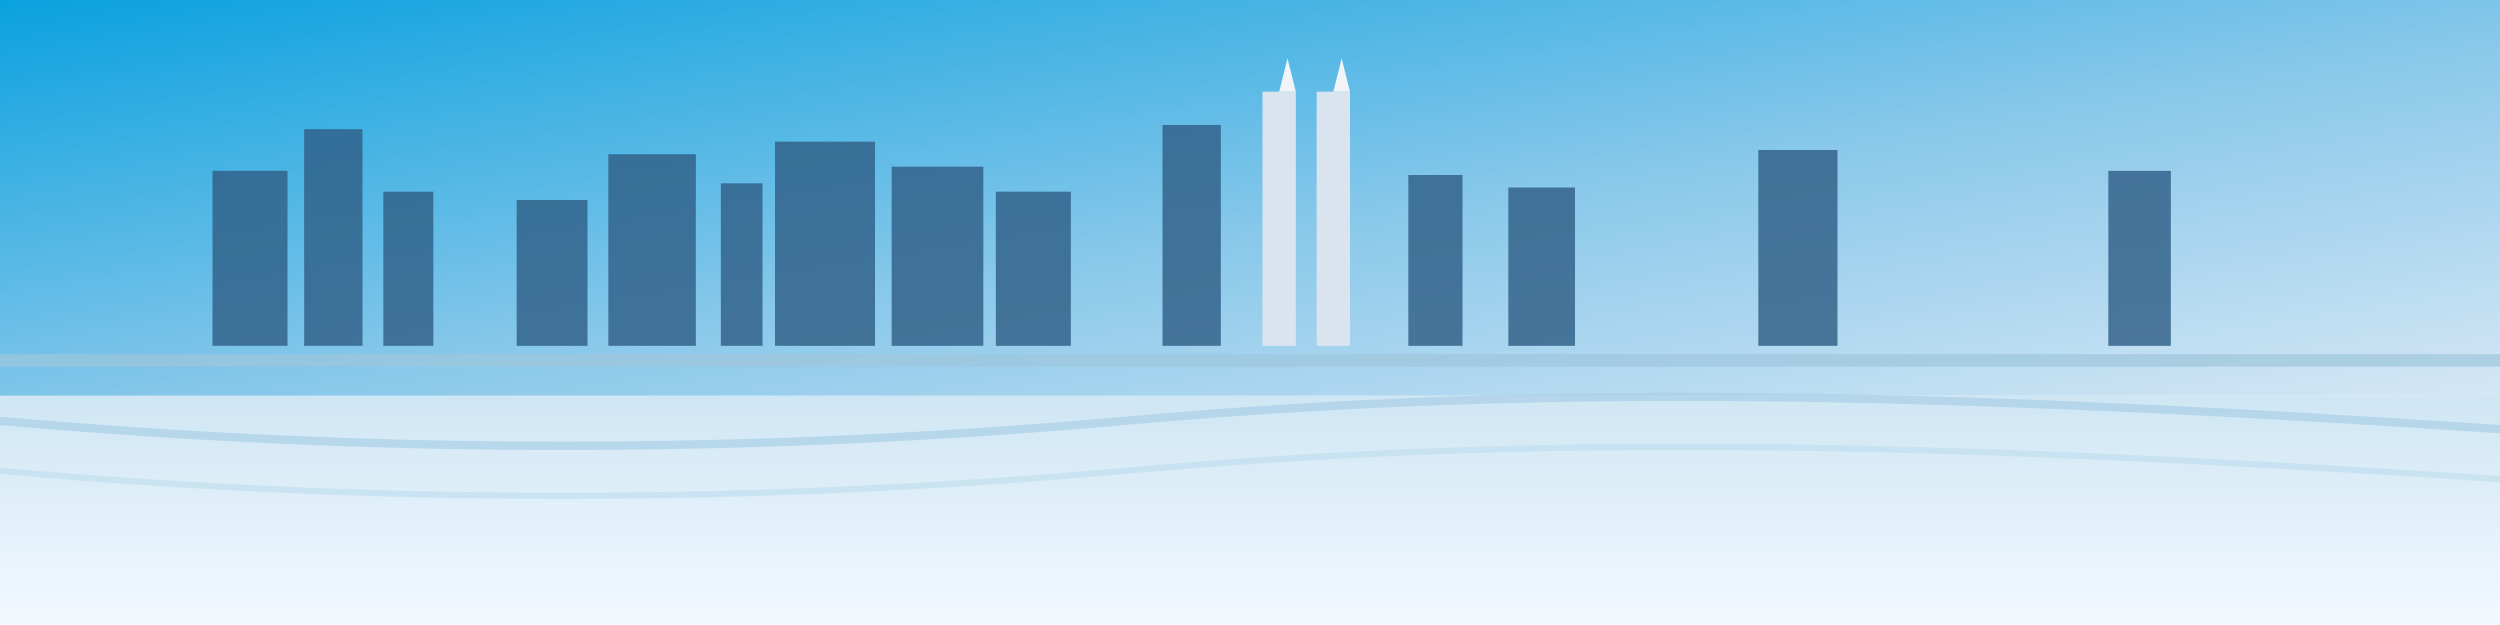
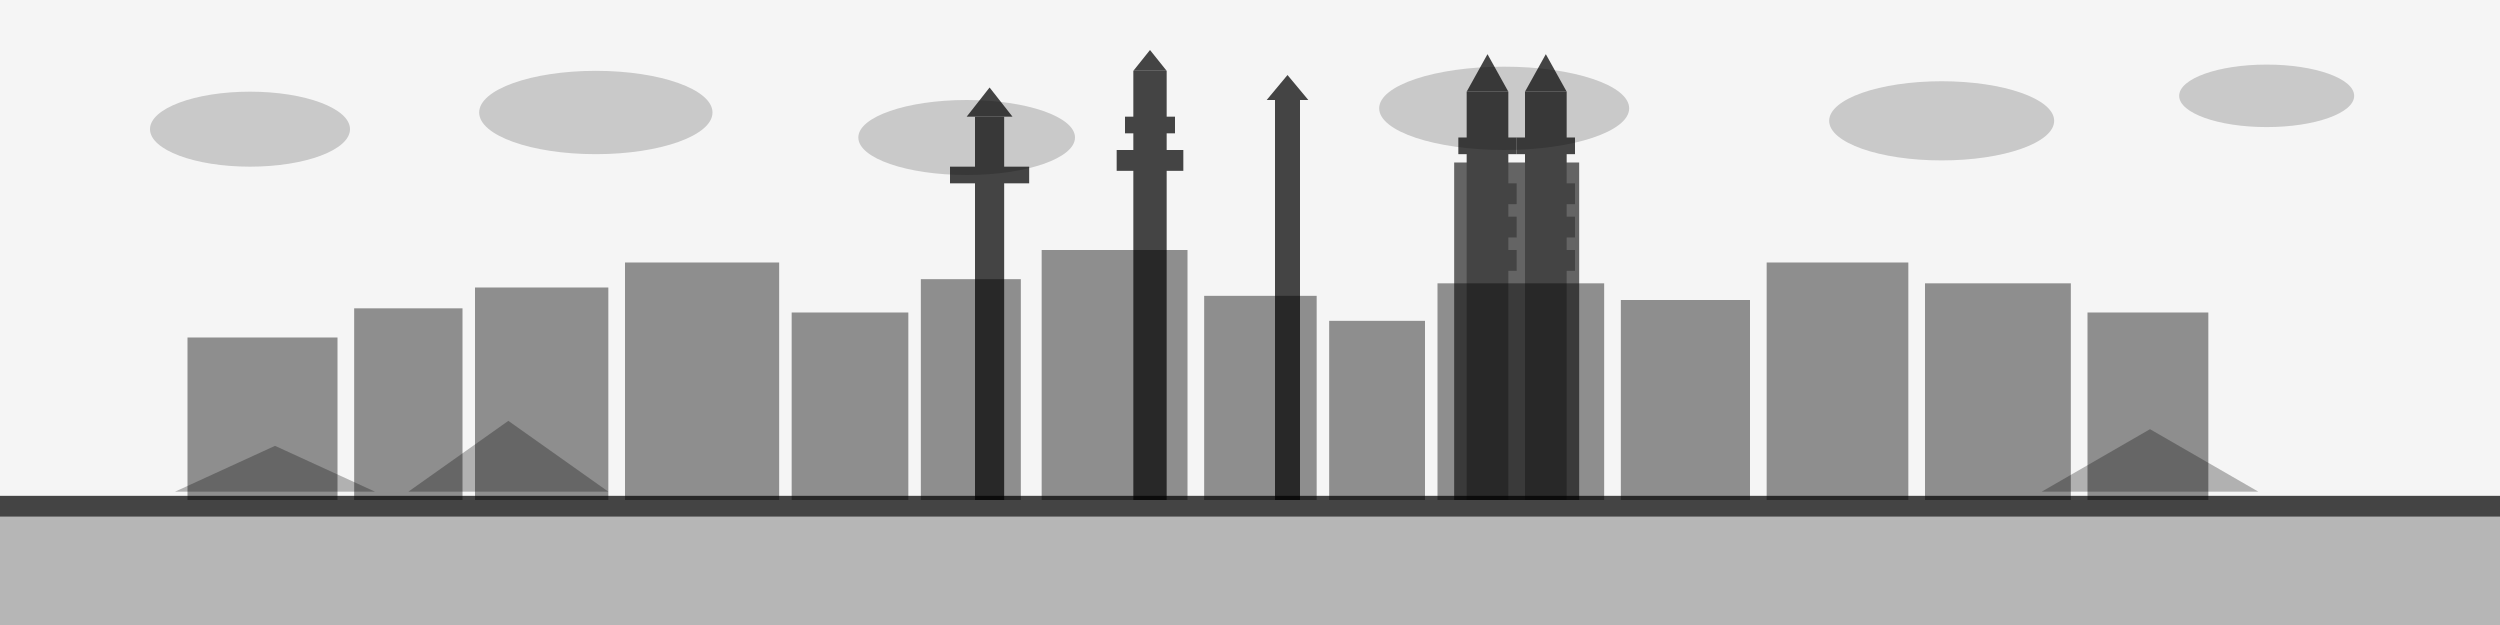
<svg xmlns="http://www.w3.org/2000/svg" viewBox="0 0 1200 300" preserveAspectRatio="xMidYMid slice">
-   <defs>
-     <linearGradient id="sky" x1="0" y1="0" x2="1" y2="1">
-       <stop offset="0%" stop-color="#0aa1df" />
-       <stop offset="55%" stop-color="#89c8ea" />
-       <stop offset="100%" stop-color="#d5e7f5" />
-     </linearGradient>
-     <linearGradient id="water" x1="0" y1="0" x2="0" y2="1">
-       <stop offset="0%" stop-color="#cfe6f4" />
-       <stop offset="100%" stop-color="#f3f9ff" />
-     </linearGradient>
-   </defs>
-   <rect width="1200" height="190" fill="url(#sky)" />
-   <rect y="190" width="1200" height="110" fill="url(#water)" />
-   <g fill="#2f5f88" opacity="0.82">
-     <rect x="102" y="82" width="36" height="84" />
-     <rect x="146" y="62" width="28" height="104" />
-     <rect x="184" y="92" width="24" height="74" />
-     <rect x="248" y="96" width="34" height="70" />
-     <rect x="292" y="74" width="42" height="92" />
-     <rect x="346" y="88" width="20" height="78" />
-     <rect x="372" y="68" width="48" height="98" />
-     <rect x="428" y="80" width="44" height="86" />
-     <rect x="478" y="92" width="36" height="74" />
-     <rect x="558" y="60" width="28" height="106" />
-     <rect x="676" y="84" width="26" height="82" />
-     <rect x="724" y="90" width="32" height="76" />
-     <rect x="844" y="72" width="38" height="94" />
-     <rect x="1012" y="82" width="30" height="84" />
+   <rect width="1200" height="300" fill="#000" opacity="0.04" />
+   <g fill="#000" opacity="0.18">
+     <ellipse cx="120" cy="62" rx="48" ry="18" />
+     <ellipse cx="286" cy="54" rx="56" ry="20" />
+     <ellipse cx="464" cy="66" rx="52" ry="18" />
+     <ellipse cx="722" cy="52" rx="60" ry="20" />
+     <ellipse cx="932" cy="58" rx="54" ry="19" />
+     <ellipse cx="1088" cy="46" rx="42" ry="15" />
  </g>
-   <g fill="#d9e4ef">
-     <rect x="606" y="44" width="16" height="122" />
-     <rect x="632" y="44" width="16" height="122" />
+   <g fill="#000" opacity="0.42">
+     <rect x="90" y="162" width="72" height="78" />
+     <rect x="170" y="148" width="52" height="92" />
+     <rect x="228" y="138" width="64" height="102" />
+     <rect x="300" y="126" width="74" height="114" />
+     <rect x="380" y="150" width="56" height="90" />
+     <rect x="442" y="134" width="48" height="106" />
+     <rect x="500" y="120" width="70" height="120" />
+     <rect x="578" y="142" width="54" height="98" />
+     <rect x="638" y="154" width="46" height="86" />
+     <rect x="690" y="136" width="80" height="104" />
+     <rect x="778" y="144" width="62" height="96" />
+     <rect x="848" y="126" width="68" height="114" />
+     <rect x="924" y="136" width="70" height="104" />
+     <rect x="1002" y="150" width="58" height="90" />
  </g>
-   <g fill="#f1f5f9">
-     <polygon points="614,44 618,28 622,44" />
-     <polygon points="640,44 644,28 648,44" />
+   <g fill="#000" opacity="0.72">
+     <rect x="544" y="34" width="16" height="206" />
+     <polygon points="552,24 560,34 544,34" />
+     <rect x="540" y="56" width="24" height="8" />
+     <rect x="536" y="72" width="32" height="10" />
+     <rect x="468" y="56" width="14" height="184" />
+     <polygon points="475,42 486,56 464,56" />
+     <rect x="456" y="80" width="38" height="8" />
+     <rect x="612" y="48" width="12" height="192" />
+     <polygon points="618,36 628,48 608,48" />
+     <rect x="704" y="44" width="20" height="196" />
+     <polygon points="714,26 724,44 704,44" />
+     <rect x="700" y="66" width="28" height="8" />
+     <rect x="732" y="44" width="20" height="196" />
+     <polygon points="742,26 752,44 732,44" />
+     <rect x="728" y="66" width="28" height="8" />
+     <rect x="698" y="78" width="60" height="162" opacity="0.82" />
+     <rect x="706" y="88" width="8" height="10" />
+     <rect x="720" y="88" width="8" height="10" />
+     <rect x="734" y="88" width="8" height="10" />
+     <rect x="748" y="88" width="8" height="10" />
+     <rect x="706" y="104" width="8" height="10" />
+     <rect x="720" y="104" width="8" height="10" />
+     <rect x="734" y="104" width="8" height="10" />
+     <rect x="748" y="104" width="8" height="10" />
+     <rect x="706" y="120" width="8" height="10" />
+     <rect x="720" y="120" width="8" height="10" />
+     <rect x="734" y="120" width="8" height="10" />
+     <rect x="748" y="120" width="8" height="10" />
  </g>
-   <path d="M0 202 C180 218 360 218 540 202 C720 186 900 186 1200 206" stroke="#aacfe6" stroke-width="4" fill="none" opacity="0.7" />
-   <path d="M0 226 C180 242 360 242 540 226 C720 210 900 210 1200 230" stroke="#bddced" stroke-width="3" fill="none" opacity="0.6" />
-   <rect x="0" y="170" width="1200" height="6" fill="#9ec6dc" opacity="0.7" />
+   <g fill="#000" opacity="0.28">
+     <path d="M84 236 L132 214 L180 236 Z" />
+     <path d="M196 236 L244 202 L292 236 Z" />
+     <path d="M980 236 L1032 206 L1084 236 Z" />
+   </g>
+   <rect x="0" y="238" width="1200" height="10" fill="#000" opacity="0.72" />
+   <rect x="0" y="248" width="1200" height="52" fill="#000" opacity="0.26" />
</svg>
